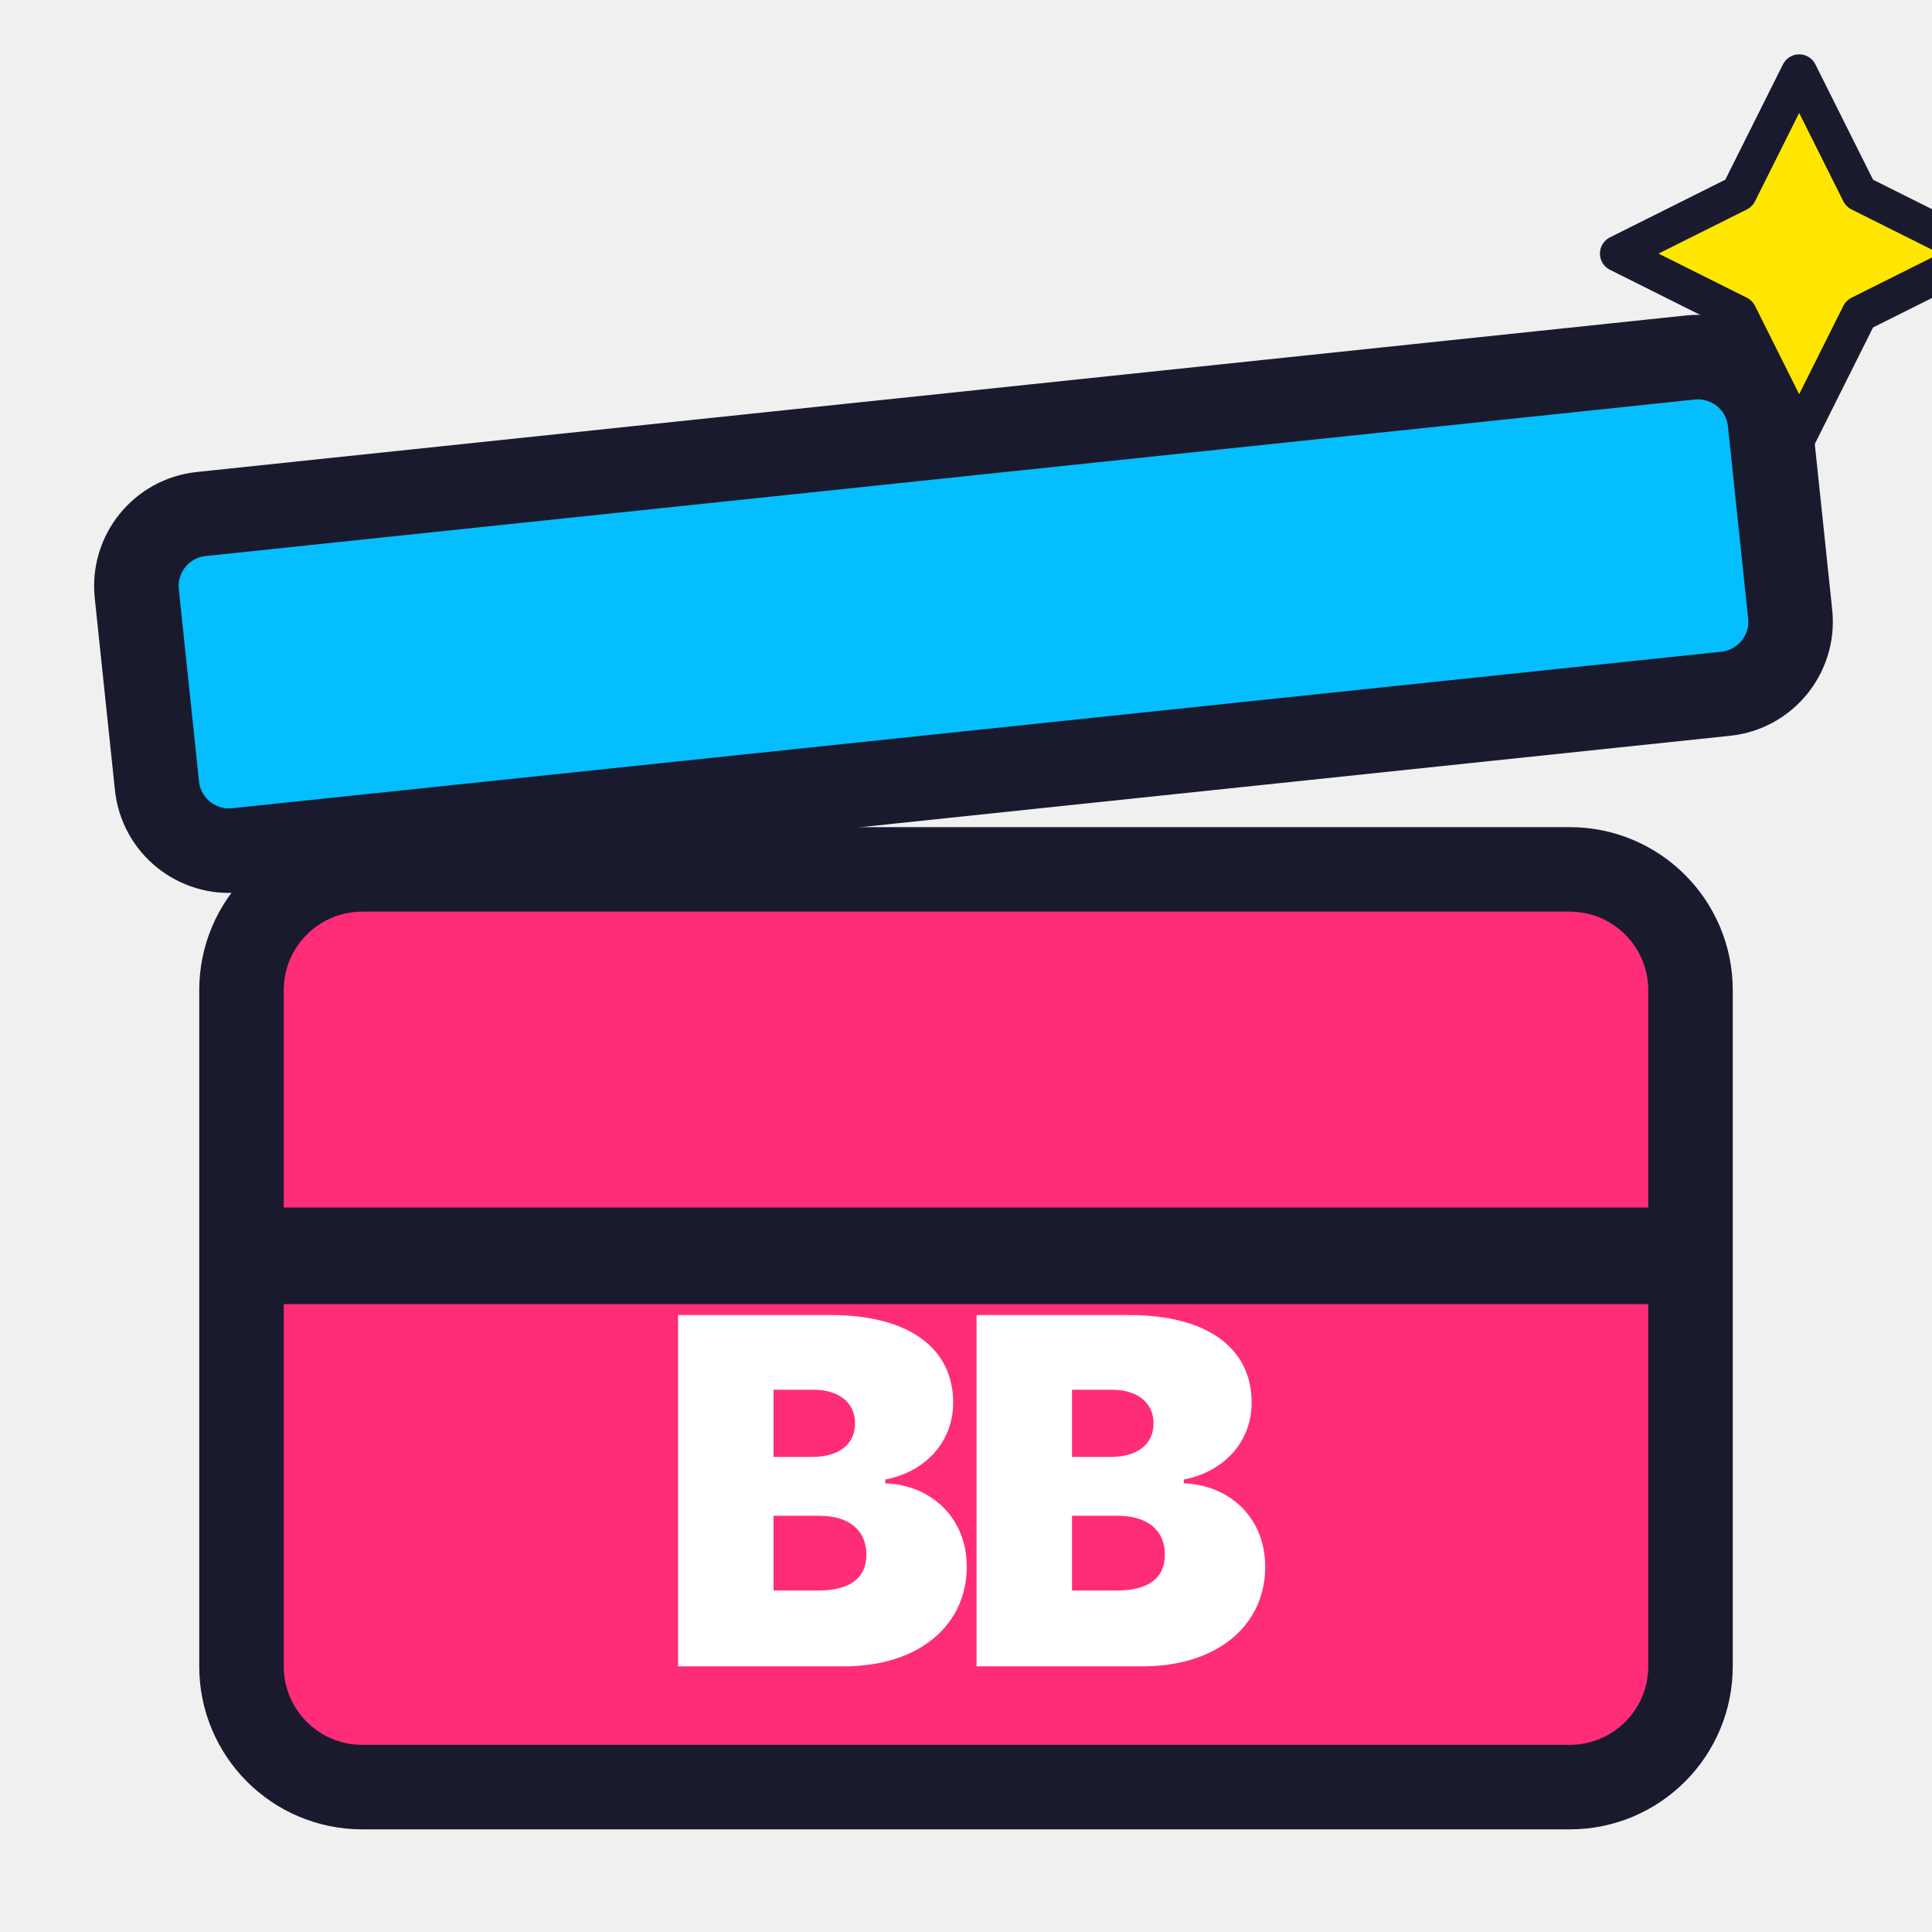
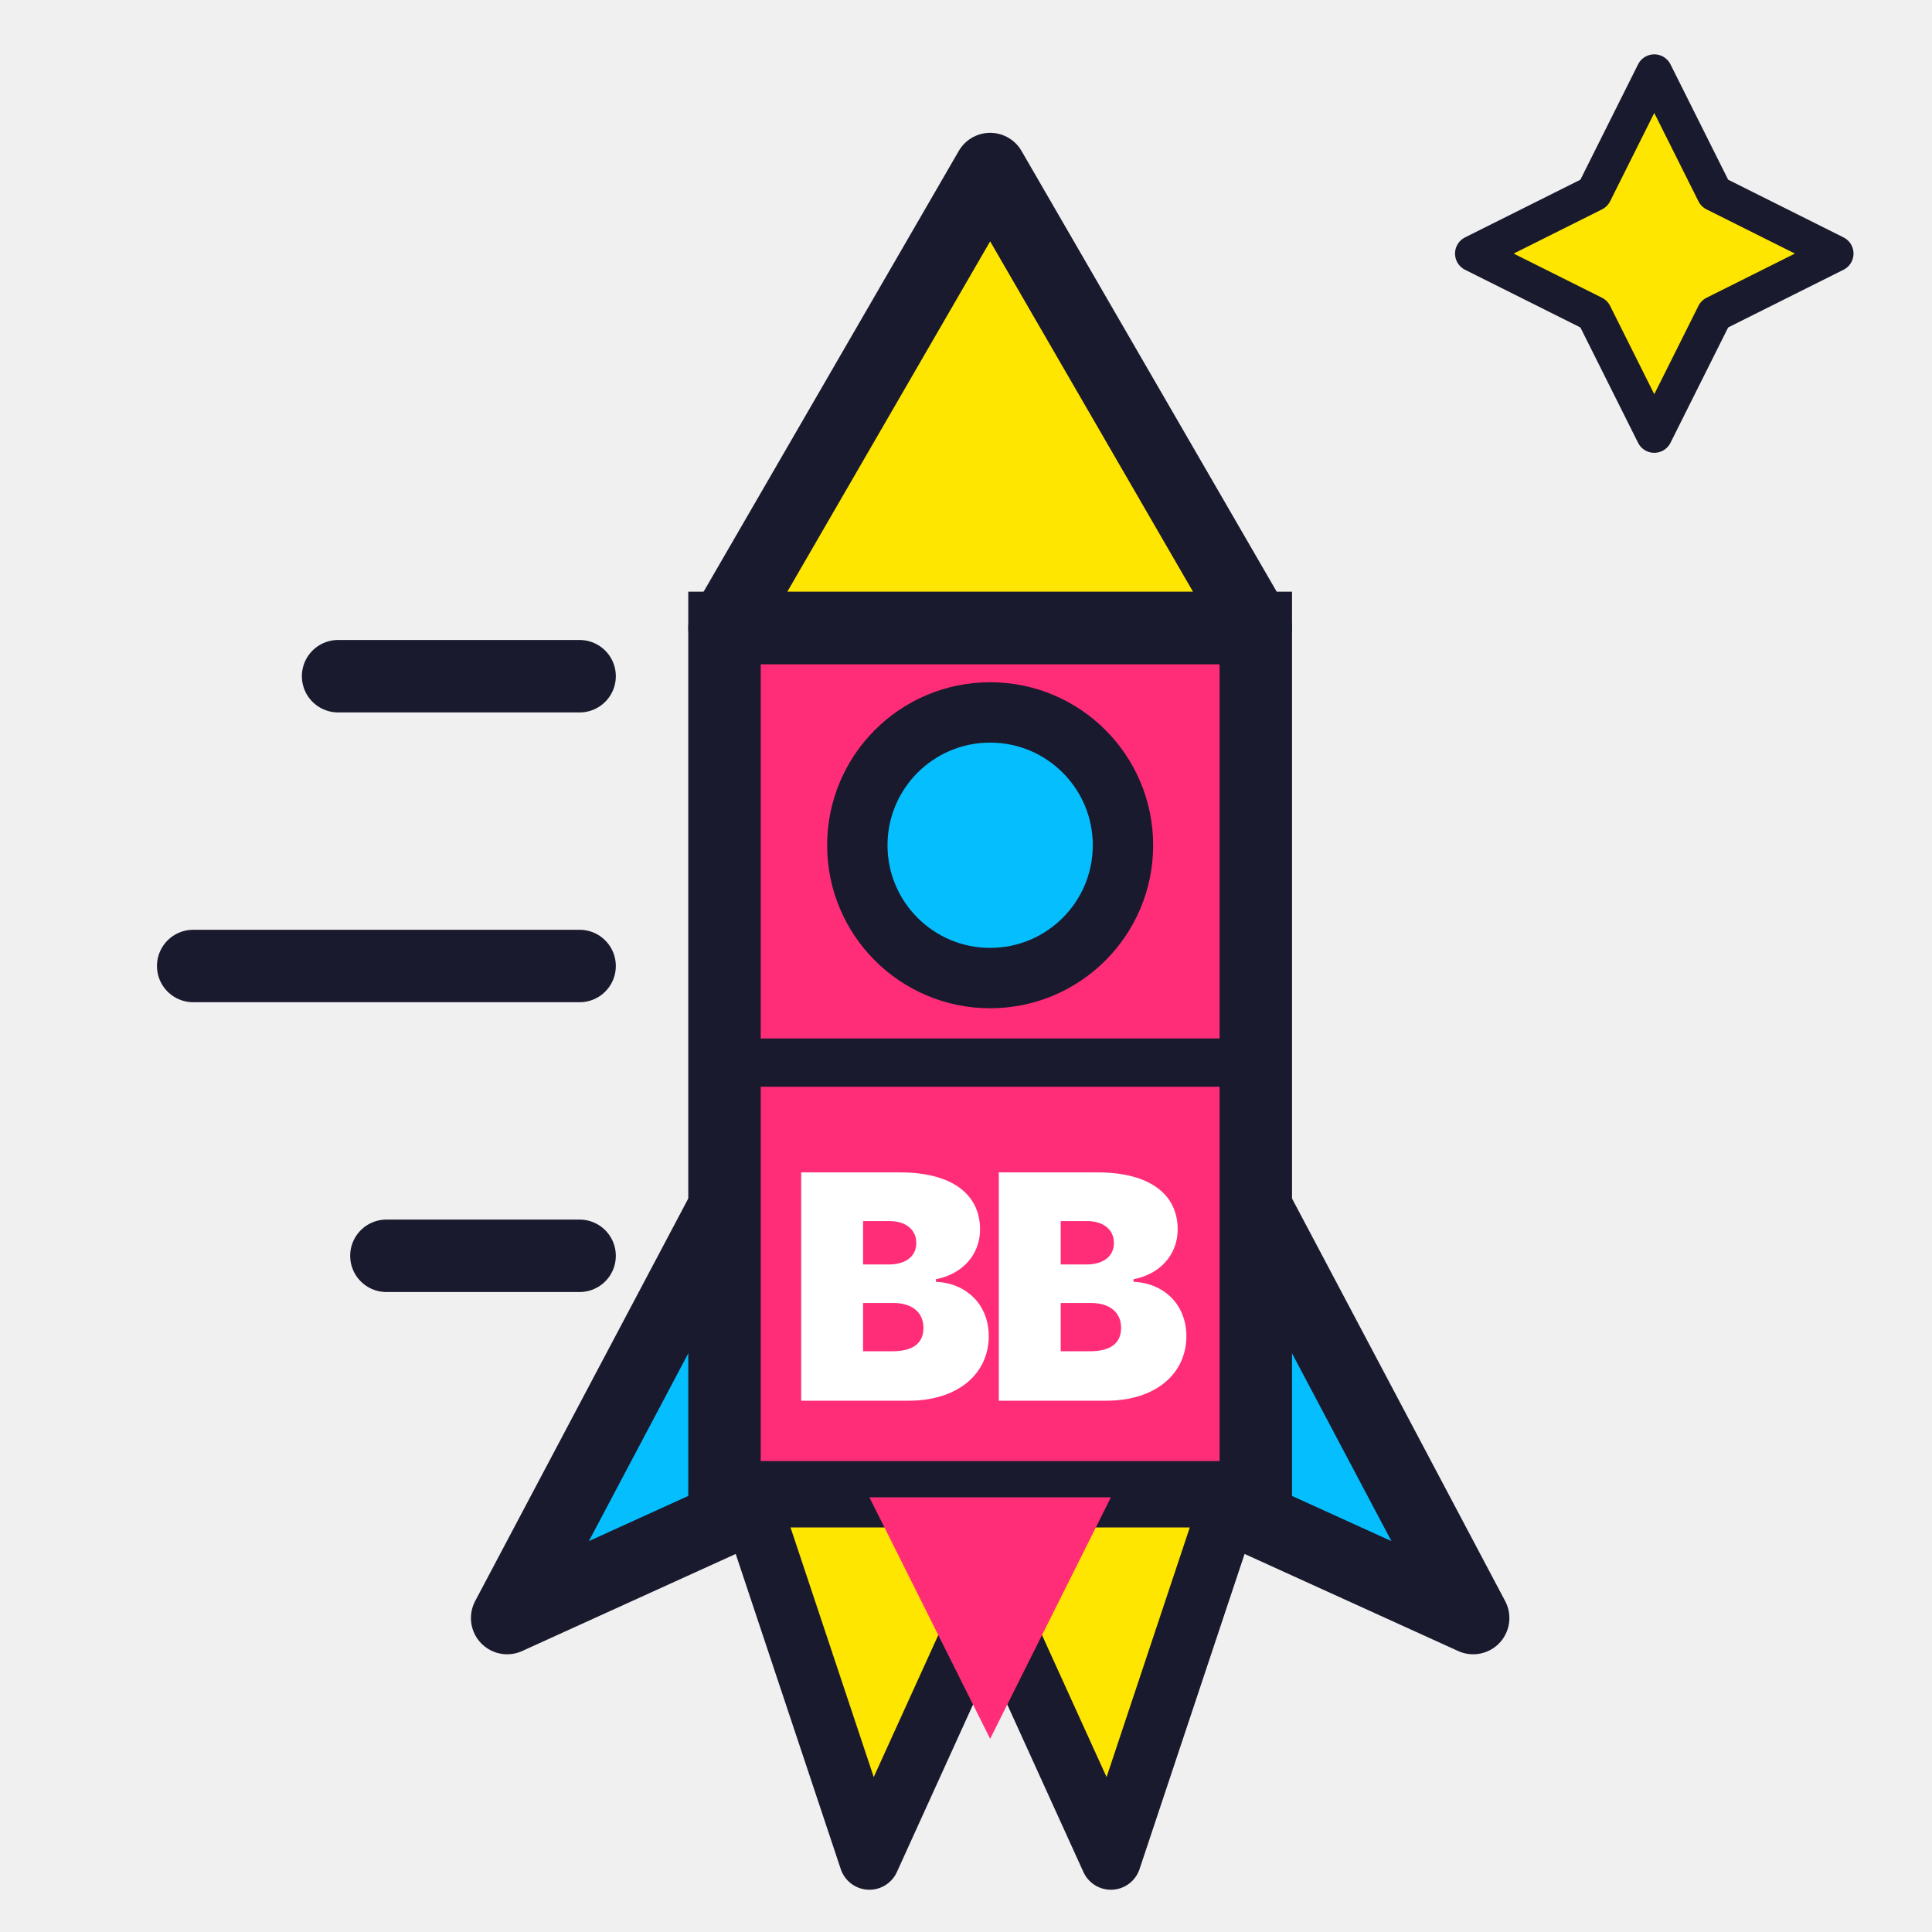
<svg xmlns="http://www.w3.org/2000/svg" viewBox="0 0 80 80" fill="none">
-   <rect x="10" y="36" width="60" height="38" rx="5" fill="#FF2D78" stroke="#1A1A2E" stroke-width="3.5" />
-   <rect x="10" y="50" width="60" height="4" fill="#1A1A2E" />
-   <g transform="rotate(-6 40 26)">
-     <rect x="6" y="18" width="68" height="14" rx="3" fill="#04BEFE" stroke="#1A1A2E" stroke-width="3.5" />
-   </g>
-   <text x="40" y="69" text-anchor="middle" font-family="Arial Black, -apple-system, sans-serif" font-size="20" font-weight="900" fill="white" letter-spacing="-1">BB</text>
-   <path d="M72 8 L74.5 3 L77 8 L82 10.5 L77 13 L74.5 18 L72 13 L67 10.5 Z" fill="#FFE600" stroke="#1A1A2E" stroke-width="1.5" stroke-linejoin="round" />
+   <path d="M 66 8 L 68.5 3 L 71 8 L 76 10.5 L 71 13 L 68.5 18 L 66 13 L 61 10.5 Z" fill="#FFE600" stroke="#1A1A2E" stroke-width="1.5" stroke-linejoin="round" />
+   <line x1="14" y1="28" x2="24" y2="28" stroke="#1A1A2E" stroke-width="3" stroke-linecap="round" />
+   <line x1="8" y1="40" x2="24" y2="40" stroke="#1A1A2E" stroke-width="3" stroke-linecap="round" />
+   <line x1="16" y1="52" x2="24" y2="52" stroke="#1A1A2E" stroke-width="3" stroke-linecap="round" />
+   <path d="M 30 50 L 21 67 L 32 62 Z" fill="#04BEFE" stroke="#1A1A2E" stroke-width="3" stroke-linejoin="round" />
+   <path d="M 52 50 L 61 67 L 50 62 Z" fill="#04BEFE" stroke="#1A1A2E" stroke-width="3" stroke-linejoin="round" />
+   <rect x="30" y="26" width="22" height="36" fill="#FF2D78" stroke="#1A1A2E" stroke-width="3" />
+   <path d="M 30 26 L 41 7 L 52 26 Z" fill="#FFE600" stroke="#1A1A2E" stroke-width="3" stroke-linejoin="round" />
+   <circle cx="41" cy="35" r="5.5" fill="#04BEFE" stroke="#1A1A2E" stroke-width="2.5" />
+   <line x1="30" y1="44" x2="52" y2="44" stroke="#1A1A2E" stroke-width="2" />
+   <text x="41" y="58" text-anchor="middle" font-family="Arial Black, -apple-system, sans-serif" font-size="13" font-weight="900" fill="white" letter-spacing="-0.5">BB</text>
+   <path d="M 31 62 L 36 77 L 41 66 L 46 77 L 51 62 Z" fill="#FFE600" stroke="#1A1A2E" stroke-width="2.5" stroke-linejoin="round" />
+   <path d="M 36 62 L 41 72 L 46 62 Z" fill="#FF2D78" />
</svg>
